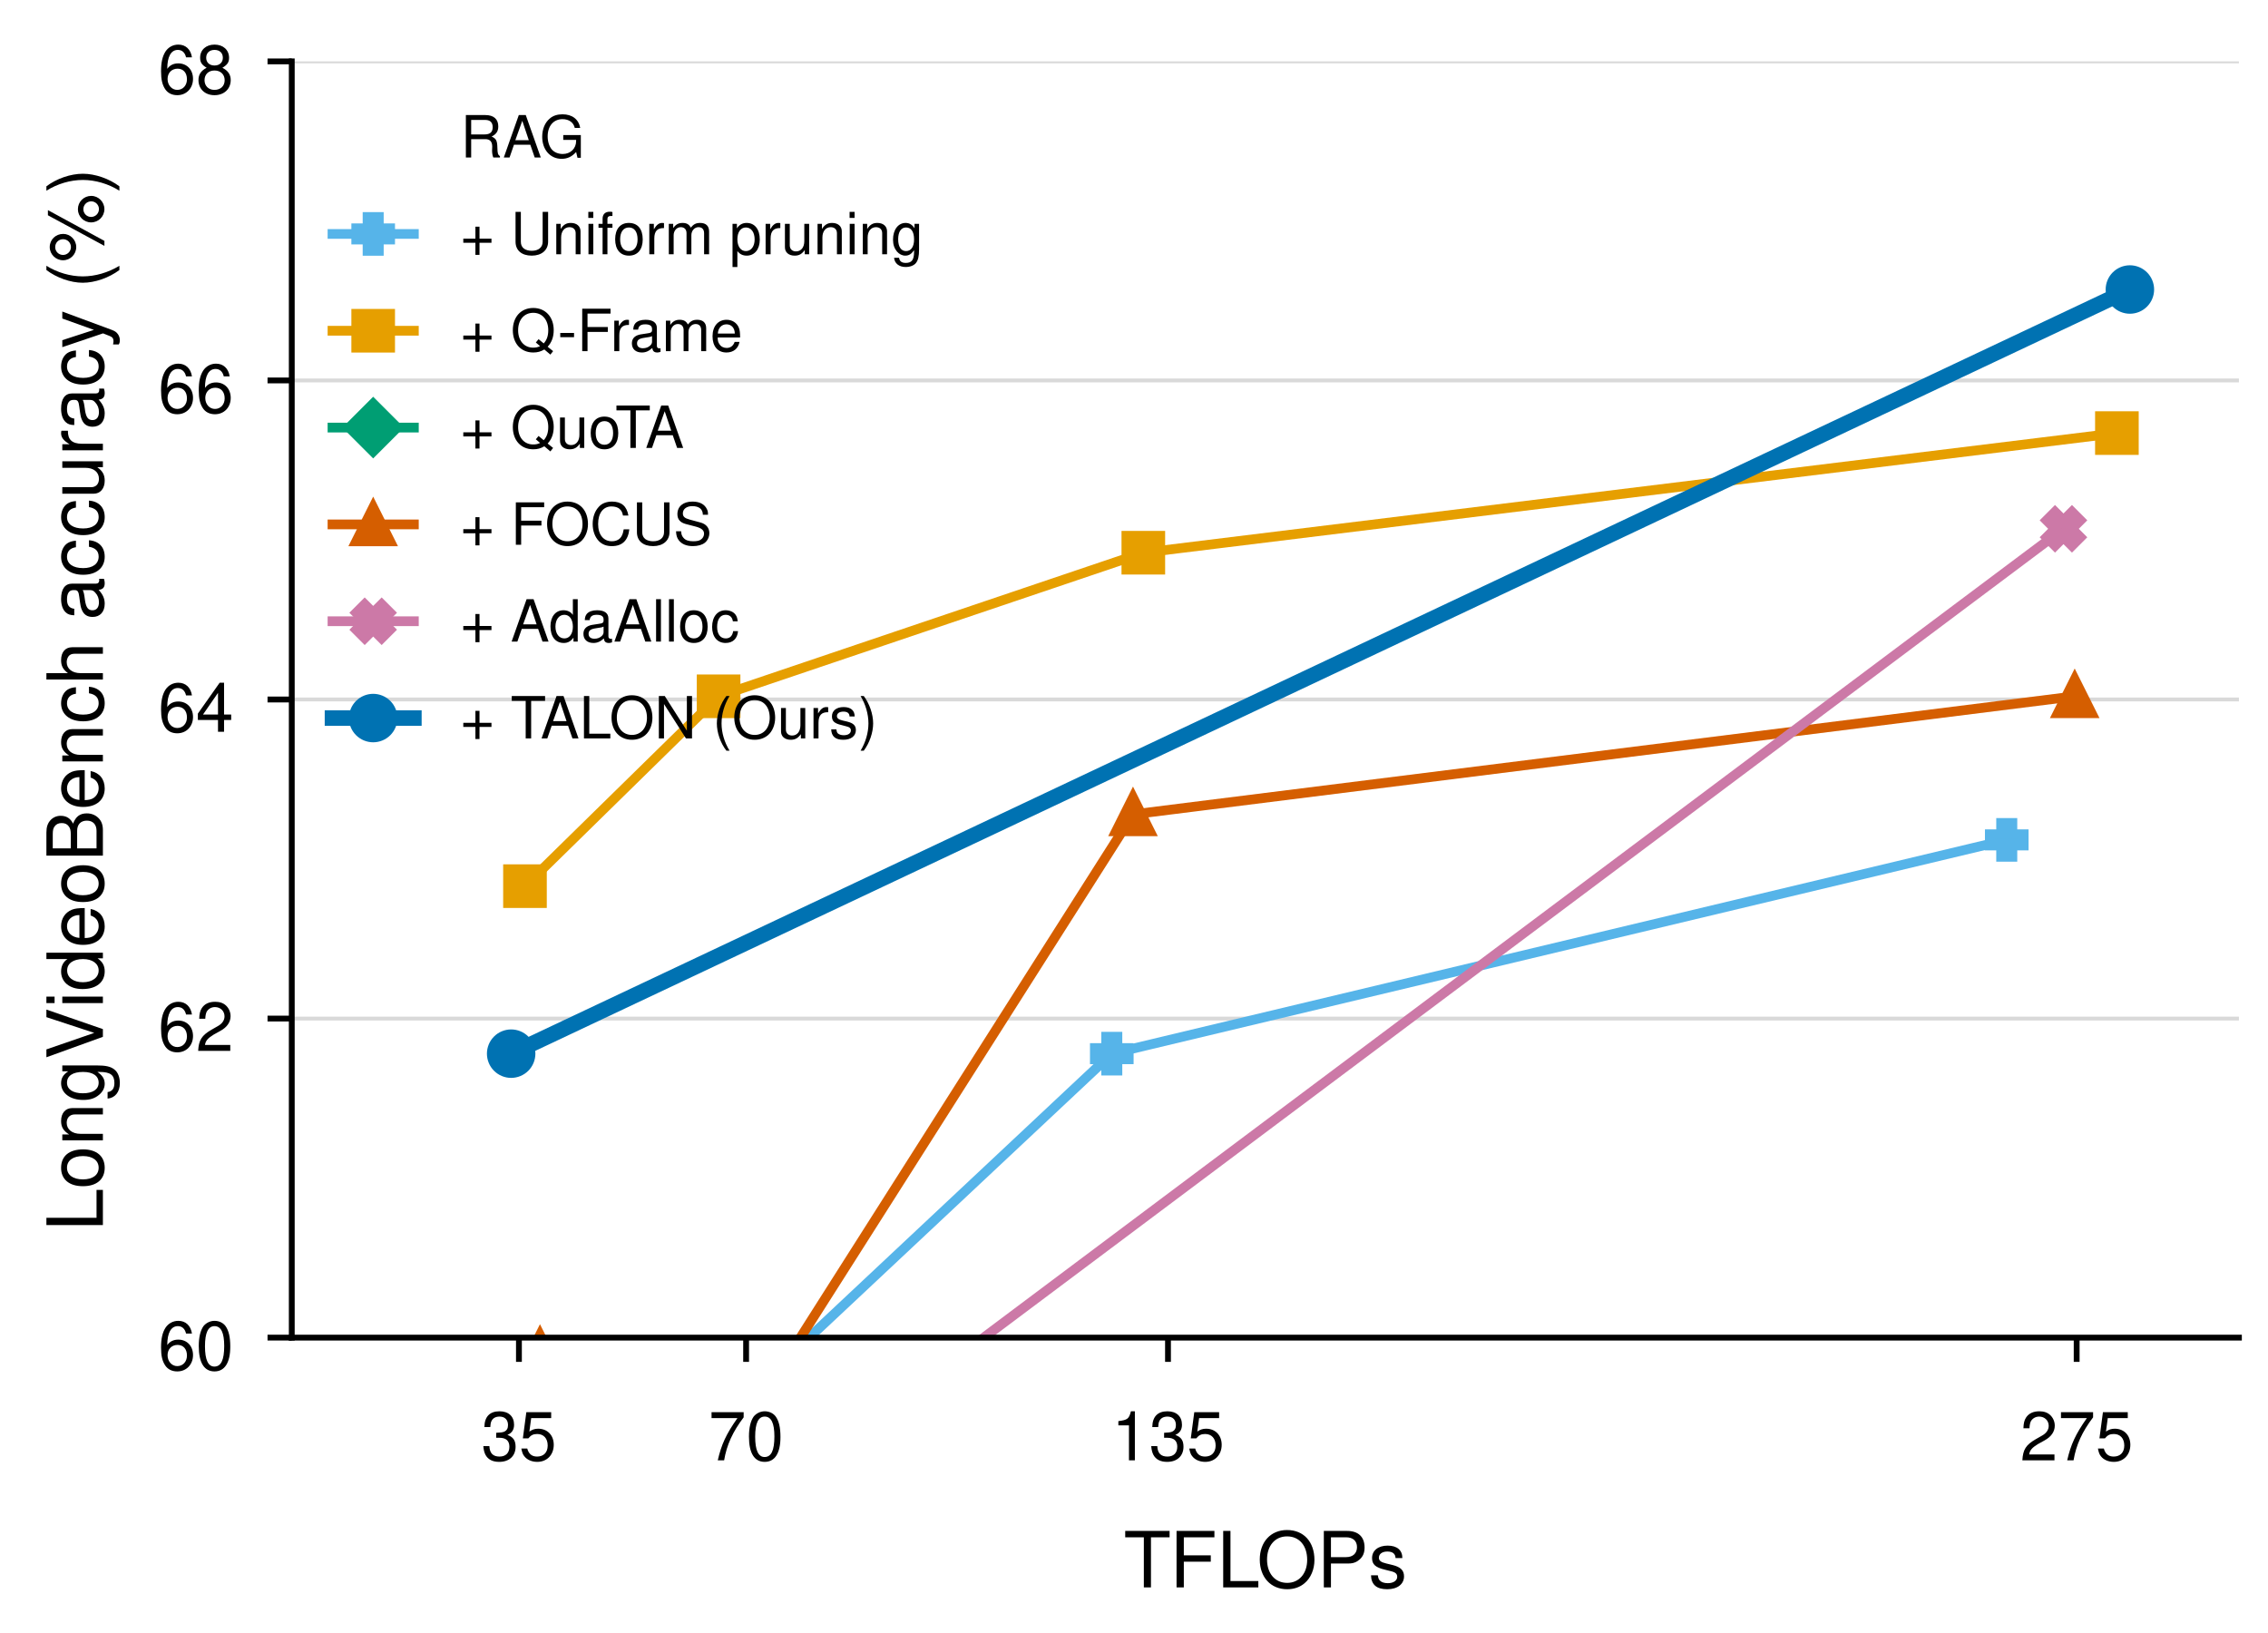
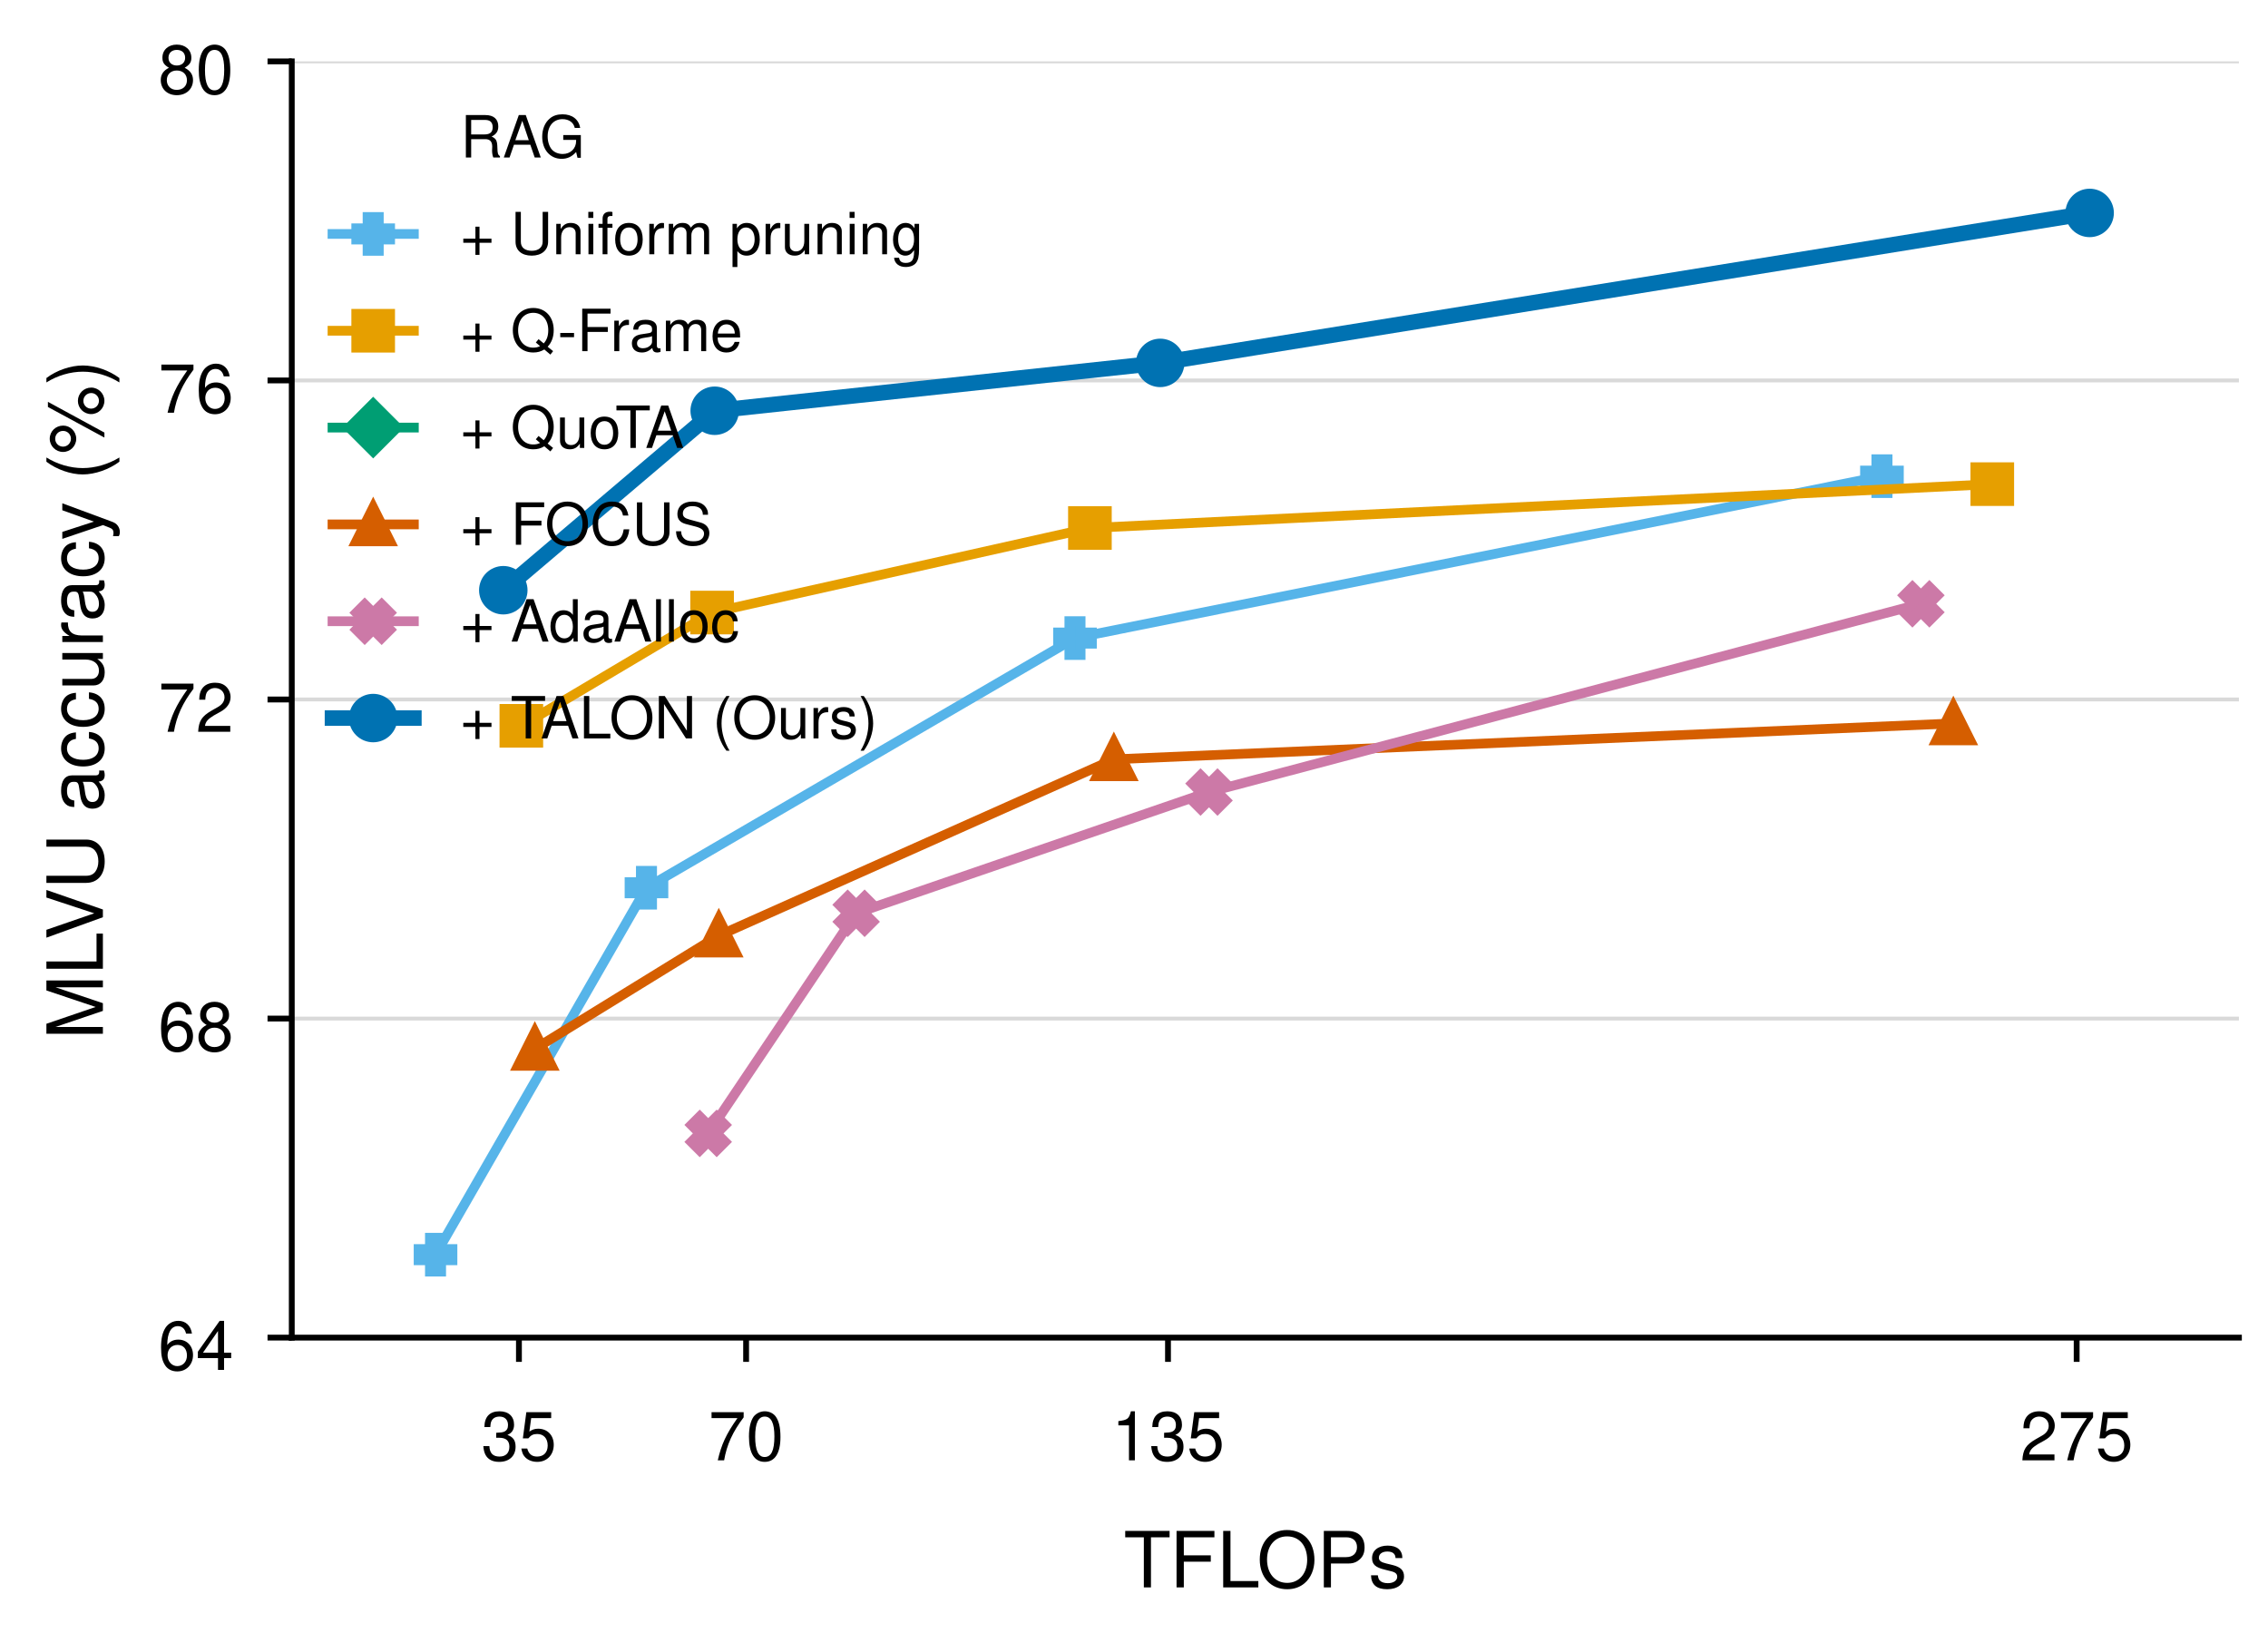
<svg xmlns="http://www.w3.org/2000/svg" xmlns:xlink="http://www.w3.org/1999/xlink" width="234pt" height="168.48pt" viewBox="0 0 234 168.48" version="1.1">
  <defs>
    <style type="text/css">*{stroke-linejoin: round; stroke-linecap: butt}</style>
  </defs>
  <g id="figure_1">
    <g id="patch_1">
      <path d="M 0 168.48  L 234 168.48  L 234 0  L 0 0  z " style="fill: #ffffff" />
    </g>
    <g id="axes_1">
      <g id="patch_2">
        <path d="M 30.103 138.005  L 231 138.005  L 231 6.332  L 30.103 6.332  z " style="fill: #ffffff" />
      </g>
      <g id="matplotlib.axis_1">
        <g id="xtick_1">
          <g id="line2d_1">
            <defs>
-               <path id="mf62e637baf" d="M 0 0  L 0 2.5  " style="stroke: #000000; stroke-width: 0.6" />
+               <path id="mefae195035" d="M 0 0  L 0 2.5  " style="stroke: #000000; stroke-width: 0.6" />
            </defs>
            <g>
-               <use xlink:href="#mf62e637baf" x="53.541" y="138.005" style="stroke: #000000; stroke-width: 0.6" />
+               <use xlink:href="#mefae195035" x="53.541" y="138.005" style="stroke: #000000; stroke-width: 0.6" />
            </g>
          </g>
          <g id="text_1">
            <text style="font-size: 7px; font-family: 'Helvetica Neue', 'Helvetica', 'Arial', 'TeX Gyre Heros', 'Nimbus Sans', 'Liberation Sans', 'DejaVu Sans', sans-serif; text-anchor: middle" x="53.541" y="150.669" transform="rotate(-0 53.54128 150.6688)">35</text>
          </g>
        </g>
        <g id="xtick_2">
          <g id="line2d_2">
            <g>
-               <use xlink:href="#mf62e637baf" x="76.979" y="138.005" style="stroke: #000000; stroke-width: 0.6" />
+               <use xlink:href="#mefae195035" x="76.979" y="138.005" style="stroke: #000000; stroke-width: 0.6" />
            </g>
          </g>
          <g id="text_2">
            <text style="font-size: 7px; font-family: 'Helvetica Neue', 'Helvetica', 'Arial', 'TeX Gyre Heros', 'Nimbus Sans', 'Liberation Sans', 'DejaVu Sans', sans-serif; text-anchor: middle" x="76.979" y="150.669" transform="rotate(-0 76.97919 150.6688)">70</text>
          </g>
        </g>
        <g id="xtick_3">
          <g id="line2d_3">
            <g>
-               <use xlink:href="#mf62e637baf" x="120.507" y="138.005" style="stroke: #000000; stroke-width: 0.6" />
+               <use xlink:href="#mefae195035" x="120.507" y="138.005" style="stroke: #000000; stroke-width: 0.6" />
            </g>
          </g>
          <g id="text_3">
            <text style="font-size: 7px; font-family: 'Helvetica Neue', 'Helvetica', 'Arial', 'TeX Gyre Heros', 'Nimbus Sans', 'Liberation Sans', 'DejaVu Sans', sans-serif; text-anchor: middle" x="120.507" y="150.669" transform="rotate(-0 120.5067 150.6688)">135</text>
          </g>
        </g>
        <g id="xtick_4">
          <g id="line2d_4">
            <g>
-               <use xlink:href="#mf62e637baf" x="214.258" y="138.005" style="stroke: #000000; stroke-width: 0.6" />
+               <use xlink:href="#mefae195035" x="214.258" y="138.005" style="stroke: #000000; stroke-width: 0.6" />
            </g>
          </g>
          <g id="text_4">
            <text style="font-size: 7px; font-family: 'Helvetica Neue', 'Helvetica', 'Arial', 'TeX Gyre Heros', 'Nimbus Sans', 'Liberation Sans', 'DejaVu Sans', sans-serif; text-anchor: middle" x="214.258" y="150.669" transform="rotate(-0 214.2584 150.6688)">275</text>
          </g>
        </g>
        <g id="text_5">
          <text style="font-size: 8px; font-family: 'Helvetica Neue', 'Helvetica', 'Arial', 'TeX Gyre Heros', 'Nimbus Sans', 'Liberation Sans', 'DejaVu Sans', sans-serif; text-anchor: middle" x="130.552" y="163.776" transform="rotate(-0 130.5516 163.7758)">TFLOPs</text>
        </g>
      </g>
      <g id="matplotlib.axis_2">
        <g id="ytick_1">
          <g id="line2d_5">
-             <path d="M 30.103 138.005  L 231 138.005  " clip-path="url(#p44a0294c4b)" style="fill: none; stroke: #d9d9d9; stroke-width: 0.4; stroke-linecap: square" />
+             <path d="M 30.103 138.005  L 231 138.005  " clip-path="url(#p74680e26fd)" style="fill: none; stroke: #d9d9d9; stroke-width: 0.4; stroke-linecap: square" />
          </g>
          <g id="line2d_6">
            <defs>
-               <path id="m61b34e117e" d="M 0 0  L -2.5 0  " style="stroke: #000000; stroke-width: 0.6" />
+               <path id="mc2933bb2a3" d="M 0 0  L -2.5 0  " style="stroke: #000000; stroke-width: 0.6" />
            </defs>
            <g>
-               <use xlink:href="#m61b34e117e" x="30.103" y="138.005" style="stroke: #000000; stroke-width: 0.6" />
+               <use xlink:href="#mc2933bb2a3" x="30.103" y="138.005" style="stroke: #000000; stroke-width: 0.6" />
            </g>
          </g>
          <g id="text_6">
-             <text style="font-size: 7px; font-family: 'Helvetica Neue', 'Helvetica', 'Arial', 'TeX Gyre Heros', 'Nimbus Sans', 'Liberation Sans', 'DejaVu Sans', sans-serif; text-anchor: end" x="24.103" y="141.337" transform="rotate(-0 24.10337 141.3368)">60</text>
+             <text style="font-size: 7px; font-family: 'Helvetica Neue', 'Helvetica', 'Arial', 'TeX Gyre Heros', 'Nimbus Sans', 'Liberation Sans', 'DejaVu Sans', sans-serif; text-anchor: end" x="24.103" y="141.337" transform="rotate(-0 24.10337 141.3368)">64</text>
          </g>
        </g>
        <g id="ytick_2">
          <g id="line2d_7">
-             <path d="M 30.103 105.087  L 231 105.087  " clip-path="url(#p44a0294c4b)" style="fill: none; stroke: #d9d9d9; stroke-width: 0.4; stroke-linecap: square" />
+             <path d="M 30.103 105.087  L 231 105.087  " clip-path="url(#p74680e26fd)" style="fill: none; stroke: #d9d9d9; stroke-width: 0.4; stroke-linecap: square" />
          </g>
          <g id="line2d_8">
            <g>
-               <use xlink:href="#m61b34e117e" x="30.103" y="105.087" style="stroke: #000000; stroke-width: 0.6" />
+               <use xlink:href="#mc2933bb2a3" x="30.103" y="105.087" style="stroke: #000000; stroke-width: 0.6" />
            </g>
          </g>
          <g id="text_7">
-             <text style="font-size: 7px; font-family: 'Helvetica Neue', 'Helvetica', 'Arial', 'TeX Gyre Heros', 'Nimbus Sans', 'Liberation Sans', 'DejaVu Sans', sans-serif; text-anchor: end" x="24.103" y="108.419" transform="rotate(-0 24.10337 108.4186)">62</text>
+             <text style="font-size: 7px; font-family: 'Helvetica Neue', 'Helvetica', 'Arial', 'TeX Gyre Heros', 'Nimbus Sans', 'Liberation Sans', 'DejaVu Sans', sans-serif; text-anchor: end" x="24.103" y="108.419" transform="rotate(-0 24.10337 108.4186)">68</text>
          </g>
        </g>
        <g id="ytick_3">
          <g id="line2d_9">
-             <path d="M 30.103 72.168  L 231 72.168  " clip-path="url(#p44a0294c4b)" style="fill: none; stroke: #d9d9d9; stroke-width: 0.4; stroke-linecap: square" />
+             <path d="M 30.103 72.168  L 231 72.168  " clip-path="url(#p74680e26fd)" style="fill: none; stroke: #d9d9d9; stroke-width: 0.4; stroke-linecap: square" />
          </g>
          <g id="line2d_10">
            <g>
-               <use xlink:href="#m61b34e117e" x="30.103" y="72.168" style="stroke: #000000; stroke-width: 0.6" />
+               <use xlink:href="#mc2933bb2a3" x="30.103" y="72.168" style="stroke: #000000; stroke-width: 0.6" />
            </g>
          </g>
          <g id="text_8">
-             <text style="font-size: 7px; font-family: 'Helvetica Neue', 'Helvetica', 'Arial', 'TeX Gyre Heros', 'Nimbus Sans', 'Liberation Sans', 'DejaVu Sans', sans-serif; text-anchor: end" x="24.103" y="75.501" transform="rotate(-0 24.10337 75.5005)">64</text>
+             <text style="font-size: 7px; font-family: 'Helvetica Neue', 'Helvetica', 'Arial', 'TeX Gyre Heros', 'Nimbus Sans', 'Liberation Sans', 'DejaVu Sans', sans-serif; text-anchor: end" x="24.103" y="75.501" transform="rotate(-0 24.10337 75.5005)">72</text>
          </g>
        </g>
        <g id="ytick_4">
          <g id="line2d_11">
-             <path d="M 30.103 39.25  L 231 39.25  " clip-path="url(#p44a0294c4b)" style="fill: none; stroke: #d9d9d9; stroke-width: 0.4; stroke-linecap: square" />
+             <path d="M 30.103 39.25  L 231 39.25  " clip-path="url(#p74680e26fd)" style="fill: none; stroke: #d9d9d9; stroke-width: 0.4; stroke-linecap: square" />
          </g>
          <g id="line2d_12">
            <g>
-               <use xlink:href="#m61b34e117e" x="30.103" y="39.25" style="stroke: #000000; stroke-width: 0.6" />
+               <use xlink:href="#mc2933bb2a3" x="30.103" y="39.25" style="stroke: #000000; stroke-width: 0.6" />
            </g>
          </g>
          <g id="text_9">
-             <text style="font-size: 7px; font-family: 'Helvetica Neue', 'Helvetica', 'Arial', 'TeX Gyre Heros', 'Nimbus Sans', 'Liberation Sans', 'DejaVu Sans', sans-serif; text-anchor: end" x="24.103" y="42.582" transform="rotate(-0 24.10337 42.58237)">66</text>
+             <text style="font-size: 7px; font-family: 'Helvetica Neue', 'Helvetica', 'Arial', 'TeX Gyre Heros', 'Nimbus Sans', 'Liberation Sans', 'DejaVu Sans', sans-serif; text-anchor: end" x="24.103" y="42.582" transform="rotate(-0 24.10337 42.58237)">76</text>
          </g>
        </g>
        <g id="ytick_5">
          <g id="line2d_13">
-             <path d="M 30.103 6.332  L 231 6.332  " clip-path="url(#p44a0294c4b)" style="fill: none; stroke: #d9d9d9; stroke-width: 0.4; stroke-linecap: square" />
+             <path d="M 30.103 6.332  L 231 6.332  " clip-path="url(#p74680e26fd)" style="fill: none; stroke: #d9d9d9; stroke-width: 0.4; stroke-linecap: square" />
          </g>
          <g id="line2d_14">
            <g>
-               <use xlink:href="#m61b34e117e" x="30.103" y="6.332" style="stroke: #000000; stroke-width: 0.6" />
+               <use xlink:href="#mc2933bb2a3" x="30.103" y="6.332" style="stroke: #000000; stroke-width: 0.6" />
            </g>
          </g>
          <g id="text_10">
-             <text style="font-size: 7px; font-family: 'Helvetica Neue', 'Helvetica', 'Arial', 'TeX Gyre Heros', 'Nimbus Sans', 'Liberation Sans', 'DejaVu Sans', sans-serif; text-anchor: end" x="24.103" y="9.664" transform="rotate(-0 24.10337 9.66424)">68</text>
+             <text style="font-size: 7px; font-family: 'Helvetica Neue', 'Helvetica', 'Arial', 'TeX Gyre Heros', 'Nimbus Sans', 'Liberation Sans', 'DejaVu Sans', sans-serif; text-anchor: end" x="24.103" y="9.664" transform="rotate(-0 24.10337 9.66424)">80</text>
          </g>
        </g>
        <g id="text_11">
-           <text style="font-size: 8px; font-family: 'Helvetica Neue', 'Helvetica', 'Arial', 'TeX Gyre Heros', 'Nimbus Sans', 'Liberation Sans', 'DejaVu Sans', sans-serif; text-anchor: middle" x="10.616" y="72.168" transform="rotate(-90 10.61624 72.1685)">LongVideoBench accuracy (%)</text>
+           <text style="font-size: 8px; font-family: 'Helvetica Neue', 'Helvetica', 'Arial', 'TeX Gyre Heros', 'Nimbus Sans', 'Liberation Sans', 'DejaVu Sans', sans-serif; text-anchor: middle" x="10.616" y="72.168" transform="rotate(-90 10.61624 72.1685)">MLVU accuracy (%)</text>
        </g>
      </g>
      <g id="line2d_15" />
      <g id="line2d_16">
-         <path d="M 58.246 169.48  L 67.497 152.983  L 114.708 108.708  L 207.046 86.652  " clip-path="url(#p44a0294c4b)" style="fill: none; stroke: #56b4e9; stroke-linecap: square" />
-         <defs>
-           <path id="m1a1217890e" d="M -0.583 1.75  L 0.583 1.75  L 0.583 0.583  L 1.75 0.583  L 1.75 -0.583  L 0.583 -0.583  L 0.583 -1.75  L -0.583 -1.75  L -0.583 -0.583  L -1.75 -0.583  L -1.75 0.583  L -0.583 0.583  z " style="stroke: #56b4e9; stroke-linejoin: miter" />
-         </defs>
-         <g clip-path="url(#p44a0294c4b)">
-           <use xlink:href="#m1a1217890e" x="46.731" y="190.015" style="fill: #56b4e9; stroke: #56b4e9; stroke-linejoin: miter" />
-           <use xlink:href="#m1a1217890e" x="67.497" y="152.983" style="fill: #56b4e9; stroke: #56b4e9; stroke-linejoin: miter" />
-           <use xlink:href="#m1a1217890e" x="114.708" y="108.708" style="fill: #56b4e9; stroke: #56b4e9; stroke-linejoin: miter" />
-           <use xlink:href="#m1a1217890e" x="207.046" y="86.652" style="fill: #56b4e9; stroke: #56b4e9; stroke-linejoin: miter" />
+         <path d="M 44.936 129.446  L 66.7 91.59  L 110.911 65.832  L 194.169 49.126  " clip-path="url(#p74680e26fd)" style="fill: none; stroke: #56b4e9; stroke-linecap: square" />
+         <defs>
+           <path id="mef394af72d" d="M -0.583 1.75  L 0.583 1.75  L 0.583 0.583  L 1.75 0.583  L 1.75 -0.583  L 0.583 -0.583  L 0.583 -1.75  L -0.583 -1.75  L -0.583 -0.583  L -1.75 -0.583  L -1.75 0.583  L -0.583 0.583  z " style="stroke: #56b4e9; stroke-linejoin: miter" />
+         </defs>
+         <g clip-path="url(#p74680e26fd)">
+           <use xlink:href="#mef394af72d" x="44.936" y="129.446" style="fill: #56b4e9; stroke: #56b4e9; stroke-linejoin: miter" />
+           <use xlink:href="#mef394af72d" x="66.7" y="91.59" style="fill: #56b4e9; stroke: #56b4e9; stroke-linejoin: miter" />
+           <use xlink:href="#mef394af72d" x="110.911" y="65.832" style="fill: #56b4e9; stroke: #56b4e9; stroke-linejoin: miter" />
+           <use xlink:href="#mef394af72d" x="194.169" y="49.126" style="fill: #56b4e9; stroke: #56b4e9; stroke-linejoin: miter" />
        </g>
      </g>
      <g id="line2d_17">
-         <path d="M 54.164 91.426  L 74.14 71.839  L 117.962 57.026  L 218.41 44.682  " clip-path="url(#p44a0294c4b)" style="fill: none; stroke: #e69f00; stroke-linecap: square" />
-         <defs>
-           <path id="m3ec5c83709" d="M -1.75 1.75  L 1.75 1.75  L 1.75 -1.75  L -1.75 -1.75  z " style="stroke: #e69f00; stroke-linejoin: miter" />
-         </defs>
-         <g clip-path="url(#p44a0294c4b)">
-           <use xlink:href="#m3ec5c83709" x="54.164" y="91.426" style="fill: #e69f00; stroke: #e69f00; stroke-linejoin: miter" />
-           <use xlink:href="#m3ec5c83709" x="74.14" y="71.839" style="fill: #e69f00; stroke: #e69f00; stroke-linejoin: miter" />
-           <use xlink:href="#m3ec5c83709" x="117.962" y="57.026" style="fill: #e69f00; stroke: #e69f00; stroke-linejoin: miter" />
-           <use xlink:href="#m3ec5c83709" x="218.41" y="44.682" style="fill: #e69f00; stroke: #e69f00; stroke-linejoin: miter" />
+         <path d="M 53.789 74.884  L 73.47 63.198  L 112.451 54.475  L 205.553 49.949  " clip-path="url(#p74680e26fd)" style="fill: none; stroke: #e69f00; stroke-linecap: square" />
+         <defs>
+           <path id="m2b16af1fb0" d="M -1.75 1.75  L 1.75 1.75  L 1.75 -1.75  L -1.75 -1.75  z " style="stroke: #e69f00; stroke-linejoin: miter" />
+         </defs>
+         <g clip-path="url(#p74680e26fd)">
+           <use xlink:href="#m2b16af1fb0" x="53.789" y="74.884" style="fill: #e69f00; stroke: #e69f00; stroke-linejoin: miter" />
+           <use xlink:href="#m2b16af1fb0" x="73.47" y="63.198" style="fill: #e69f00; stroke: #e69f00; stroke-linejoin: miter" />
+           <use xlink:href="#m2b16af1fb0" x="112.451" y="54.475" style="fill: #e69f00; stroke: #e69f00; stroke-linejoin: miter" />
+           <use xlink:href="#m2b16af1fb0" x="205.553" y="49.949" style="fill: #e69f00; stroke: #e69f00; stroke-linejoin: miter" />
        </g>
      </g>
      <g id="line2d_18">
-         <path clip-path="url(#p44a0294c4b)" style="fill: none; stroke: #009e73; stroke-linecap: square" />
-         <defs>
-           <path id="m5bb5399ba4" d="M -0 2.475  L 2.475 0  L 0 -2.475  L -2.475 -0  z " style="stroke: #009e73; stroke-linejoin: miter" />
-         </defs>
-         <g clip-path="url(#p44a0294c4b)">
-           <use xlink:href="#m5bb5399ba4" x="1114.047" y="132.079" style="fill: #009e73; stroke: #009e73; stroke-linejoin: miter" />
-           <use xlink:href="#m5bb5399ba4" x="1134.799" y="52.088" style="fill: #009e73; stroke: #009e73; stroke-linejoin: miter" />
-           <use xlink:href="#m5bb5399ba4" x="1273.652" y="28.717" style="fill: #009e73; stroke: #009e73; stroke-linejoin: miter" />
+         <path clip-path="url(#p74680e26fd)" style="fill: none; stroke: #009e73; stroke-linecap: square" />
+         <defs>
+           <path id="ma0785f517e" d="M -0 2.475  L 2.475 0  L 0 -2.475  L -2.475 -0  z " style="stroke: #009e73; stroke-linejoin: miter" />
+         </defs>
+         <g clip-path="url(#p74680e26fd)">
+           <use xlink:href="#ma0785f517e" x="794.019" y="76.448" style="fill: #009e73; stroke: #009e73; stroke-linejoin: miter" />
+           <use xlink:href="#ma0785f517e" x="814.483" y="59.413" style="fill: #009e73; stroke: #009e73; stroke-linejoin: miter" />
+           <use xlink:href="#ma0785f517e" x="854.924" y="40.896" style="fill: #009e73; stroke: #009e73; stroke-linejoin: miter" />
+           <use xlink:href="#ma0785f517e" x="937.485" y="29.375" style="fill: #009e73; stroke: #009e73; stroke-linejoin: miter" />
        </g>
      </g>
      <g id="line2d_19">
-         <path d="M 55.711 139.486  L 73.798 151.83  L 116.897 84.019  L 214.057 71.839  " clip-path="url(#p44a0294c4b)" style="fill: none; stroke: #d55e00; stroke-linecap: square" />
-         <defs>
-           <path id="m7afd53e9ca" d="M 0 -1.75  L -1.75 1.75  L 1.75 1.75  z " style="stroke: #d55e00; stroke-linejoin: miter" />
-         </defs>
-         <g clip-path="url(#p44a0294c4b)">
-           <use xlink:href="#m7afd53e9ca" x="55.711" y="139.486" style="fill: #d55e00; stroke: #d55e00; stroke-linejoin: miter" />
-           <use xlink:href="#m7afd53e9ca" x="73.798" y="151.83" style="fill: #d55e00; stroke: #d55e00; stroke-linejoin: miter" />
-           <use xlink:href="#m7afd53e9ca" x="116.897" y="84.019" style="fill: #d55e00; stroke: #d55e00; stroke-linejoin: miter" />
-           <use xlink:href="#m7afd53e9ca" x="214.057" y="71.839" style="fill: #d55e00; stroke: #d55e00; stroke-linejoin: miter" />
+         <path d="M 55.182 108.214  L 74.16 96.528  L 114.922 78.341  L 201.535 74.637  " clip-path="url(#p74680e26fd)" style="fill: none; stroke: #d55e00; stroke-linecap: square" />
+         <defs>
+           <path id="mfdbc4d9bd1" d="M 0 -1.75  L -1.75 1.75  L 1.75 1.75  z " style="stroke: #d55e00; stroke-linejoin: miter" />
+         </defs>
+         <g clip-path="url(#p74680e26fd)">
+           <use xlink:href="#mfdbc4d9bd1" x="55.182" y="108.214" style="fill: #d55e00; stroke: #d55e00; stroke-linejoin: miter" />
+           <use xlink:href="#mfdbc4d9bd1" x="74.16" y="96.528" style="fill: #d55e00; stroke: #d55e00; stroke-linejoin: miter" />
+           <use xlink:href="#mfdbc4d9bd1" x="114.922" y="78.341" style="fill: #d55e00; stroke: #d55e00; stroke-linejoin: miter" />
+           <use xlink:href="#mfdbc4d9bd1" x="201.535" y="74.637" style="fill: #d55e00; stroke: #d55e00; stroke-linejoin: miter" />
        </g>
      </g>
      <g id="line2d_20">
-         <path d="M 76.443 156.768  L 212.899 54.557  " clip-path="url(#p44a0294c4b)" style="fill: none; stroke: #cc79a7; stroke-linecap: square" />
-         <defs>
-           <path id="m0831a13f2c" d="M -0.875 1.75  L 0 0.875  L 0.875 1.75  L 1.75 0.875  L 0.875 0  L 1.75 -0.875  L 0.875 -1.75  L 0 -0.875  L -0.875 -1.75  L -1.75 -0.875  L -0.875 0  L -1.75 0.875  z " style="stroke: #cc79a7; stroke-linejoin: miter" />
-         </defs>
-         <g clip-path="url(#p44a0294c4b)">
-           <use xlink:href="#m0831a13f2c" x="76.443" y="156.768" style="fill: #cc79a7; stroke: #cc79a7; stroke-linejoin: miter" />
-           <use xlink:href="#m0831a13f2c" x="212.899" y="54.557" style="fill: #cc79a7; stroke: #cc79a7; stroke-linejoin: miter" />
+         <path d="M 73.068 116.937  L 88.33 94.224  L 124.739 81.715  L 198.187 62.293  " clip-path="url(#p74680e26fd)" style="fill: none; stroke: #cc79a7; stroke-linecap: square" />
+         <defs>
+           <path id="mf0b77dbff5" d="M -0.875 1.75  L 0 0.875  L 0.875 1.75  L 1.75 0.875  L 0.875 0  L 1.75 -0.875  L 0.875 -1.75  L 0 -0.875  L -0.875 -1.75  L -1.75 -0.875  L -0.875 0  L -1.75 0.875  z " style="stroke: #cc79a7; stroke-linejoin: miter" />
+         </defs>
+         <g clip-path="url(#p74680e26fd)">
+           <use xlink:href="#mf0b77dbff5" x="73.068" y="116.937" style="fill: #cc79a7; stroke: #cc79a7; stroke-linejoin: miter" />
+           <use xlink:href="#mf0b77dbff5" x="88.33" y="94.224" style="fill: #cc79a7; stroke: #cc79a7; stroke-linejoin: miter" />
+           <use xlink:href="#mf0b77dbff5" x="124.739" y="81.715" style="fill: #cc79a7; stroke: #cc79a7; stroke-linejoin: miter" />
+           <use xlink:href="#mf0b77dbff5" x="198.187" y="62.293" style="fill: #cc79a7; stroke: #cc79a7; stroke-linejoin: miter" />
        </g>
      </g>
      <g id="patch_3">
        <path d="M 30.103 138.005  L 30.103 6.332  " style="fill: none; stroke: #000000; stroke-width: 0.6; stroke-linejoin: miter; stroke-linecap: square" />
      </g>
      <g id="patch_4">
        <path d="M 30.103 138.005  L 231 138.005  " style="fill: none; stroke: #000000; stroke-width: 0.6; stroke-linejoin: miter; stroke-linecap: square" />
      </g>
      <g id="line2d_21">
-         <path d="M 52.738 108.708  L 219.75 29.869  " clip-path="url(#p44a0294c4b)" style="fill: none; stroke: #0072b2; stroke-width: 1.6; stroke-linecap: square" />
-         <defs>
-           <path id="me4583d56fb" d="M 0 2  C 0.53 2 1.039 1.789 1.414 1.414  C 1.789 1.039 2 0.53 2 0  C 2 -0.53 1.789 -1.039 1.414 -1.414  C 1.039 -1.789 0.53 -2 0 -2  C -0.53 -2 -1.039 -1.789 -1.414 -1.414  C -1.789 -1.039 -2 -0.53 -2 0  C -2 0.53 -1.789 1.039 -1.414 1.414  C -1.039 1.789 -0.53 2 0 2  z " style="stroke: #0072b2" />
-         </defs>
-         <g clip-path="url(#p44a0294c4b)">
-           <use xlink:href="#me4583d56fb" x="52.738" y="108.708" style="fill: #0072b2; stroke: #0072b2" />
-           <use xlink:href="#me4583d56fb" x="219.75" y="29.869" style="fill: #0072b2; stroke: #0072b2" />
+         <path d="M 51.927 60.894  L 73.738 42.378  L 119.703 37.44  L 215.598 21.968  " clip-path="url(#p74680e26fd)" style="fill: none; stroke: #0072b2; stroke-width: 1.6; stroke-linecap: square" />
+         <defs>
+           <path id="m246f917ccd" d="M 0 2  C 0.53 2 1.039 1.789 1.414 1.414  C 1.789 1.039 2 0.53 2 0  C 2 -0.53 1.789 -1.039 1.414 -1.414  C 1.039 -1.789 0.53 -2 0 -2  C -0.53 -2 -1.039 -1.789 -1.414 -1.414  C -1.789 -1.039 -2 -0.53 -2 0  C -2 0.53 -1.789 1.039 -1.414 1.414  C -1.039 1.789 -0.53 2 0 2  z " style="stroke: #0072b2" />
+         </defs>
+         <g clip-path="url(#p74680e26fd)">
+           <use xlink:href="#m246f917ccd" x="51.927" y="60.894" style="fill: #0072b2; stroke: #0072b2" />
+           <use xlink:href="#m246f917ccd" x="73.738" y="42.378" style="fill: #0072b2; stroke: #0072b2" />
+           <use xlink:href="#m246f917ccd" x="119.703" y="37.44" style="fill: #0072b2; stroke: #0072b2" />
+           <use xlink:href="#m246f917ccd" x="215.598" y="21.968" style="fill: #0072b2; stroke: #0072b2" />
        </g>
      </g>
      <g id="legend_1">
        <g id="line2d_22" />
        <g id="text_12">
          <text style="font-size: 6px; font-family: 'Helvetica Neue', 'Helvetica', 'Arial', 'TeX Gyre Heros', 'Nimbus Sans', 'Liberation Sans', 'DejaVu Sans', sans-serif; text-anchor: start" x="47.503" y="16.244" transform="rotate(-0 47.50337 16.24424)">RAG</text>
        </g>
        <g id="line2d_23">
          <path d="M 34.303 24.134  L 38.503 24.134  L 42.703 24.134  " style="fill: none; stroke: #56b4e9; stroke-linecap: square" />
          <g>
-             <use xlink:href="#m1a1217890e" x="38.503" y="24.134" style="fill: #56b4e9; stroke: #56b4e9; stroke-linejoin: miter" />
+             <use xlink:href="#mef394af72d" x="38.503" y="24.134" style="fill: #56b4e9; stroke: #56b4e9; stroke-linejoin: miter" />
          </g>
        </g>
        <g id="text_13">
          <text style="font-size: 6px; font-family: 'Helvetica Neue', 'Helvetica', 'Arial', 'TeX Gyre Heros', 'Nimbus Sans', 'Liberation Sans', 'DejaVu Sans', sans-serif; text-anchor: start" x="47.503" y="26.234" transform="rotate(-0 47.50337 26.23424)">+ Uniform pruning</text>
        </g>
        <g id="line2d_24">
          <path d="M 34.303 34.124  L 38.503 34.124  L 42.703 34.124  " style="fill: none; stroke: #e69f00; stroke-linecap: square" />
          <g>
-             <use xlink:href="#m3ec5c83709" x="38.503" y="34.124" style="fill: #e69f00; stroke: #e69f00; stroke-linejoin: miter" />
+             <use xlink:href="#m2b16af1fb0" x="38.503" y="34.124" style="fill: #e69f00; stroke: #e69f00; stroke-linejoin: miter" />
          </g>
        </g>
        <g id="text_14">
          <text style="font-size: 6px; font-family: 'Helvetica Neue', 'Helvetica', 'Arial', 'TeX Gyre Heros', 'Nimbus Sans', 'Liberation Sans', 'DejaVu Sans', sans-serif; text-anchor: start" x="47.503" y="36.224" transform="rotate(-0 47.50337 36.22424)">+ Q-Frame</text>
        </g>
        <g id="line2d_25">
          <path d="M 34.303 44.114  L 38.503 44.114  L 42.703 44.114  " style="fill: none; stroke: #009e73; stroke-linecap: square" />
          <g>
-             <use xlink:href="#m5bb5399ba4" x="38.503" y="44.114" style="fill: #009e73; stroke: #009e73; stroke-linejoin: miter" />
+             <use xlink:href="#ma0785f517e" x="38.503" y="44.114" style="fill: #009e73; stroke: #009e73; stroke-linejoin: miter" />
          </g>
        </g>
        <g id="text_15">
          <text style="font-size: 6px; font-family: 'Helvetica Neue', 'Helvetica', 'Arial', 'TeX Gyre Heros', 'Nimbus Sans', 'Liberation Sans', 'DejaVu Sans', sans-serif; text-anchor: start" x="47.503" y="46.214" transform="rotate(-0 47.50337 46.21424)">+ QuoTA</text>
        </g>
        <g id="line2d_26">
          <path d="M 34.303 54.104  L 38.503 54.104  L 42.703 54.104  " style="fill: none; stroke: #d55e00; stroke-linecap: square" />
          <g>
-             <use xlink:href="#m7afd53e9ca" x="38.503" y="54.104" style="fill: #d55e00; stroke: #d55e00; stroke-linejoin: miter" />
+             <use xlink:href="#mfdbc4d9bd1" x="38.503" y="54.104" style="fill: #d55e00; stroke: #d55e00; stroke-linejoin: miter" />
          </g>
        </g>
        <g id="text_16">
          <text style="font-size: 6px; font-family: 'Helvetica Neue', 'Helvetica', 'Arial', 'TeX Gyre Heros', 'Nimbus Sans', 'Liberation Sans', 'DejaVu Sans', sans-serif; text-anchor: start" x="47.503" y="56.204" transform="rotate(-0 47.50337 56.20424)">+ FOCUS</text>
        </g>
        <g id="line2d_27">
          <path d="M 34.303 64.094  L 38.503 64.094  L 42.703 64.094  " style="fill: none; stroke: #cc79a7; stroke-linecap: square" />
          <g>
-             <use xlink:href="#m0831a13f2c" x="38.503" y="64.094" style="fill: #cc79a7; stroke: #cc79a7; stroke-linejoin: miter" />
+             <use xlink:href="#mf0b77dbff5" x="38.503" y="64.094" style="fill: #cc79a7; stroke: #cc79a7; stroke-linejoin: miter" />
          </g>
        </g>
        <g id="text_17">
          <text style="font-size: 6px; font-family: 'Helvetica Neue', 'Helvetica', 'Arial', 'TeX Gyre Heros', 'Nimbus Sans', 'Liberation Sans', 'DejaVu Sans', sans-serif; text-anchor: start" x="47.503" y="66.194" transform="rotate(-0 47.50337 66.19424)">+ AdaAlloc</text>
        </g>
        <g id="line2d_28">
          <path d="M 34.303 74.084  L 38.503 74.084  L 42.703 74.084  " style="fill: none; stroke: #0072b2; stroke-width: 1.6; stroke-linecap: square" />
          <g>
-             <use xlink:href="#me4583d56fb" x="38.503" y="74.084" style="fill: #0072b2; stroke: #0072b2" />
+             <use xlink:href="#m246f917ccd" x="38.503" y="74.084" style="fill: #0072b2; stroke: #0072b2" />
          </g>
        </g>
        <g id="text_18">
          <text style="font-size: 6px; font-family: 'Helvetica Neue', 'Helvetica', 'Arial', 'TeX Gyre Heros', 'Nimbus Sans', 'Liberation Sans', 'DejaVu Sans', sans-serif; text-anchor: start" x="47.503" y="76.184" transform="rotate(-0 47.50337 76.18424)">+ TALON (Ours)</text>
        </g>
      </g>
    </g>
  </g>
  <defs>
-     <clipPath id="p44a0294c4b">
+     <clipPath id="p74680e26fd">
      <rect x="30.103" y="6.332" width="200.896" height="131.673" />
    </clipPath>
  </defs>
</svg>
